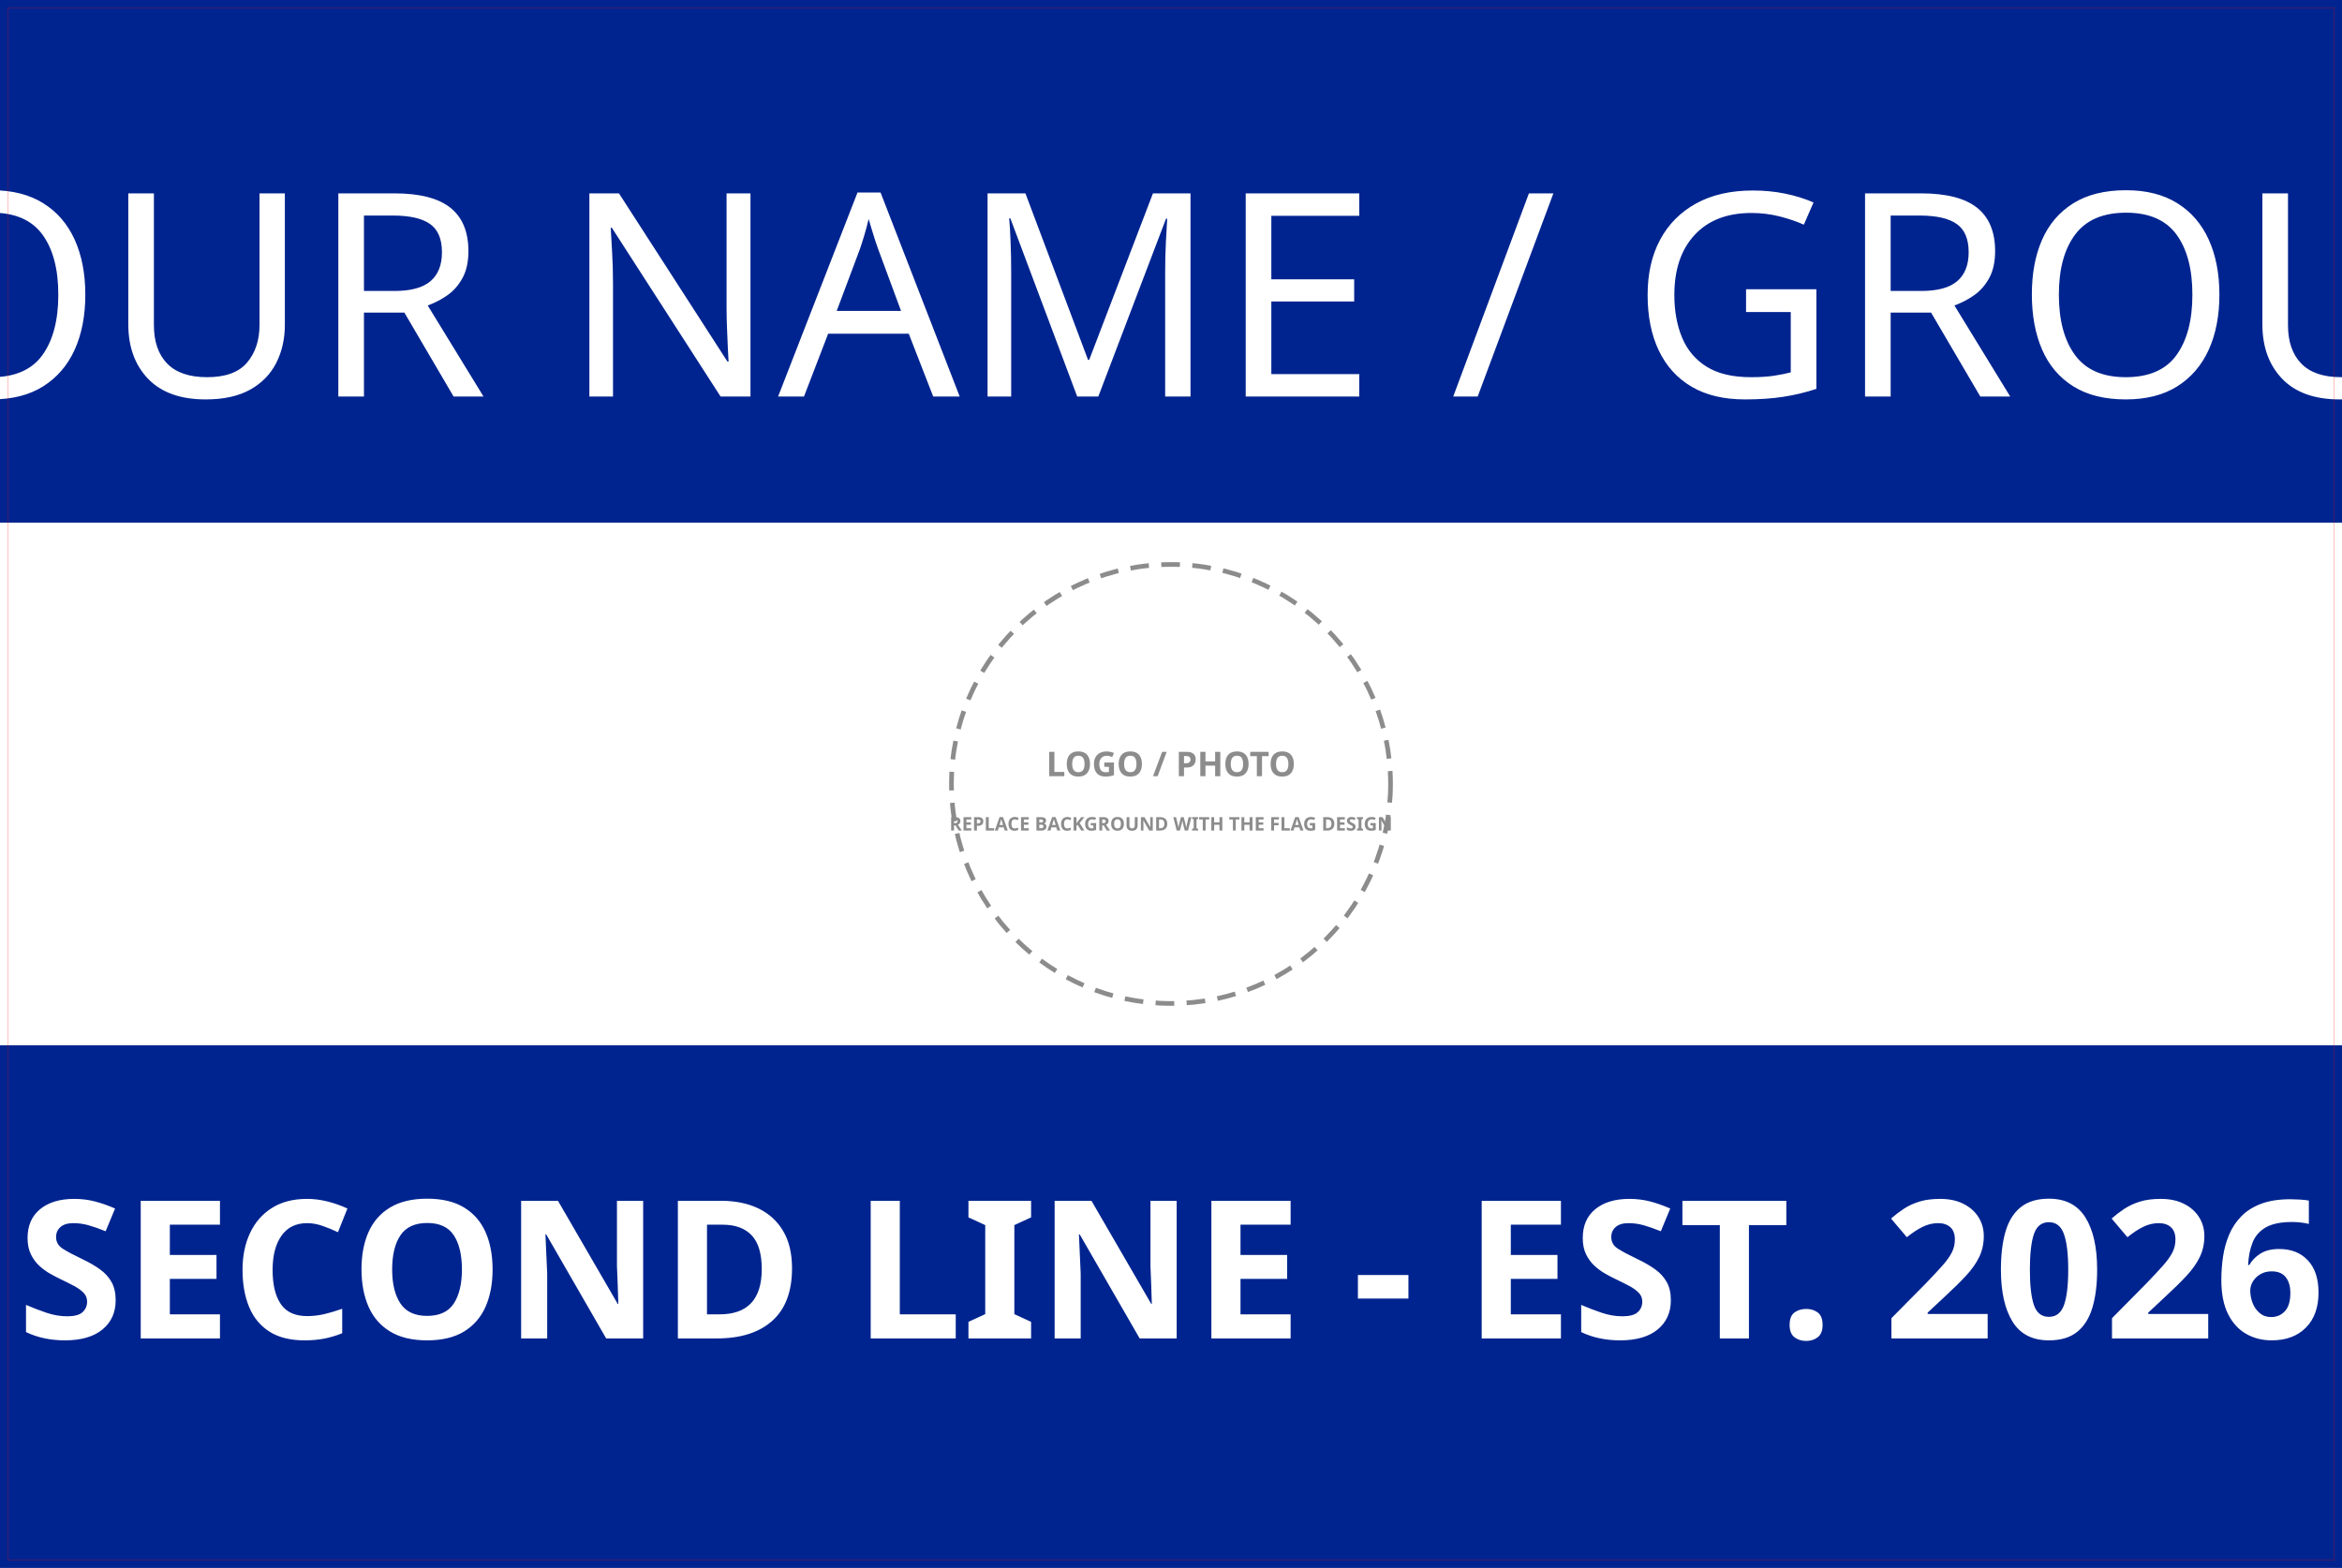
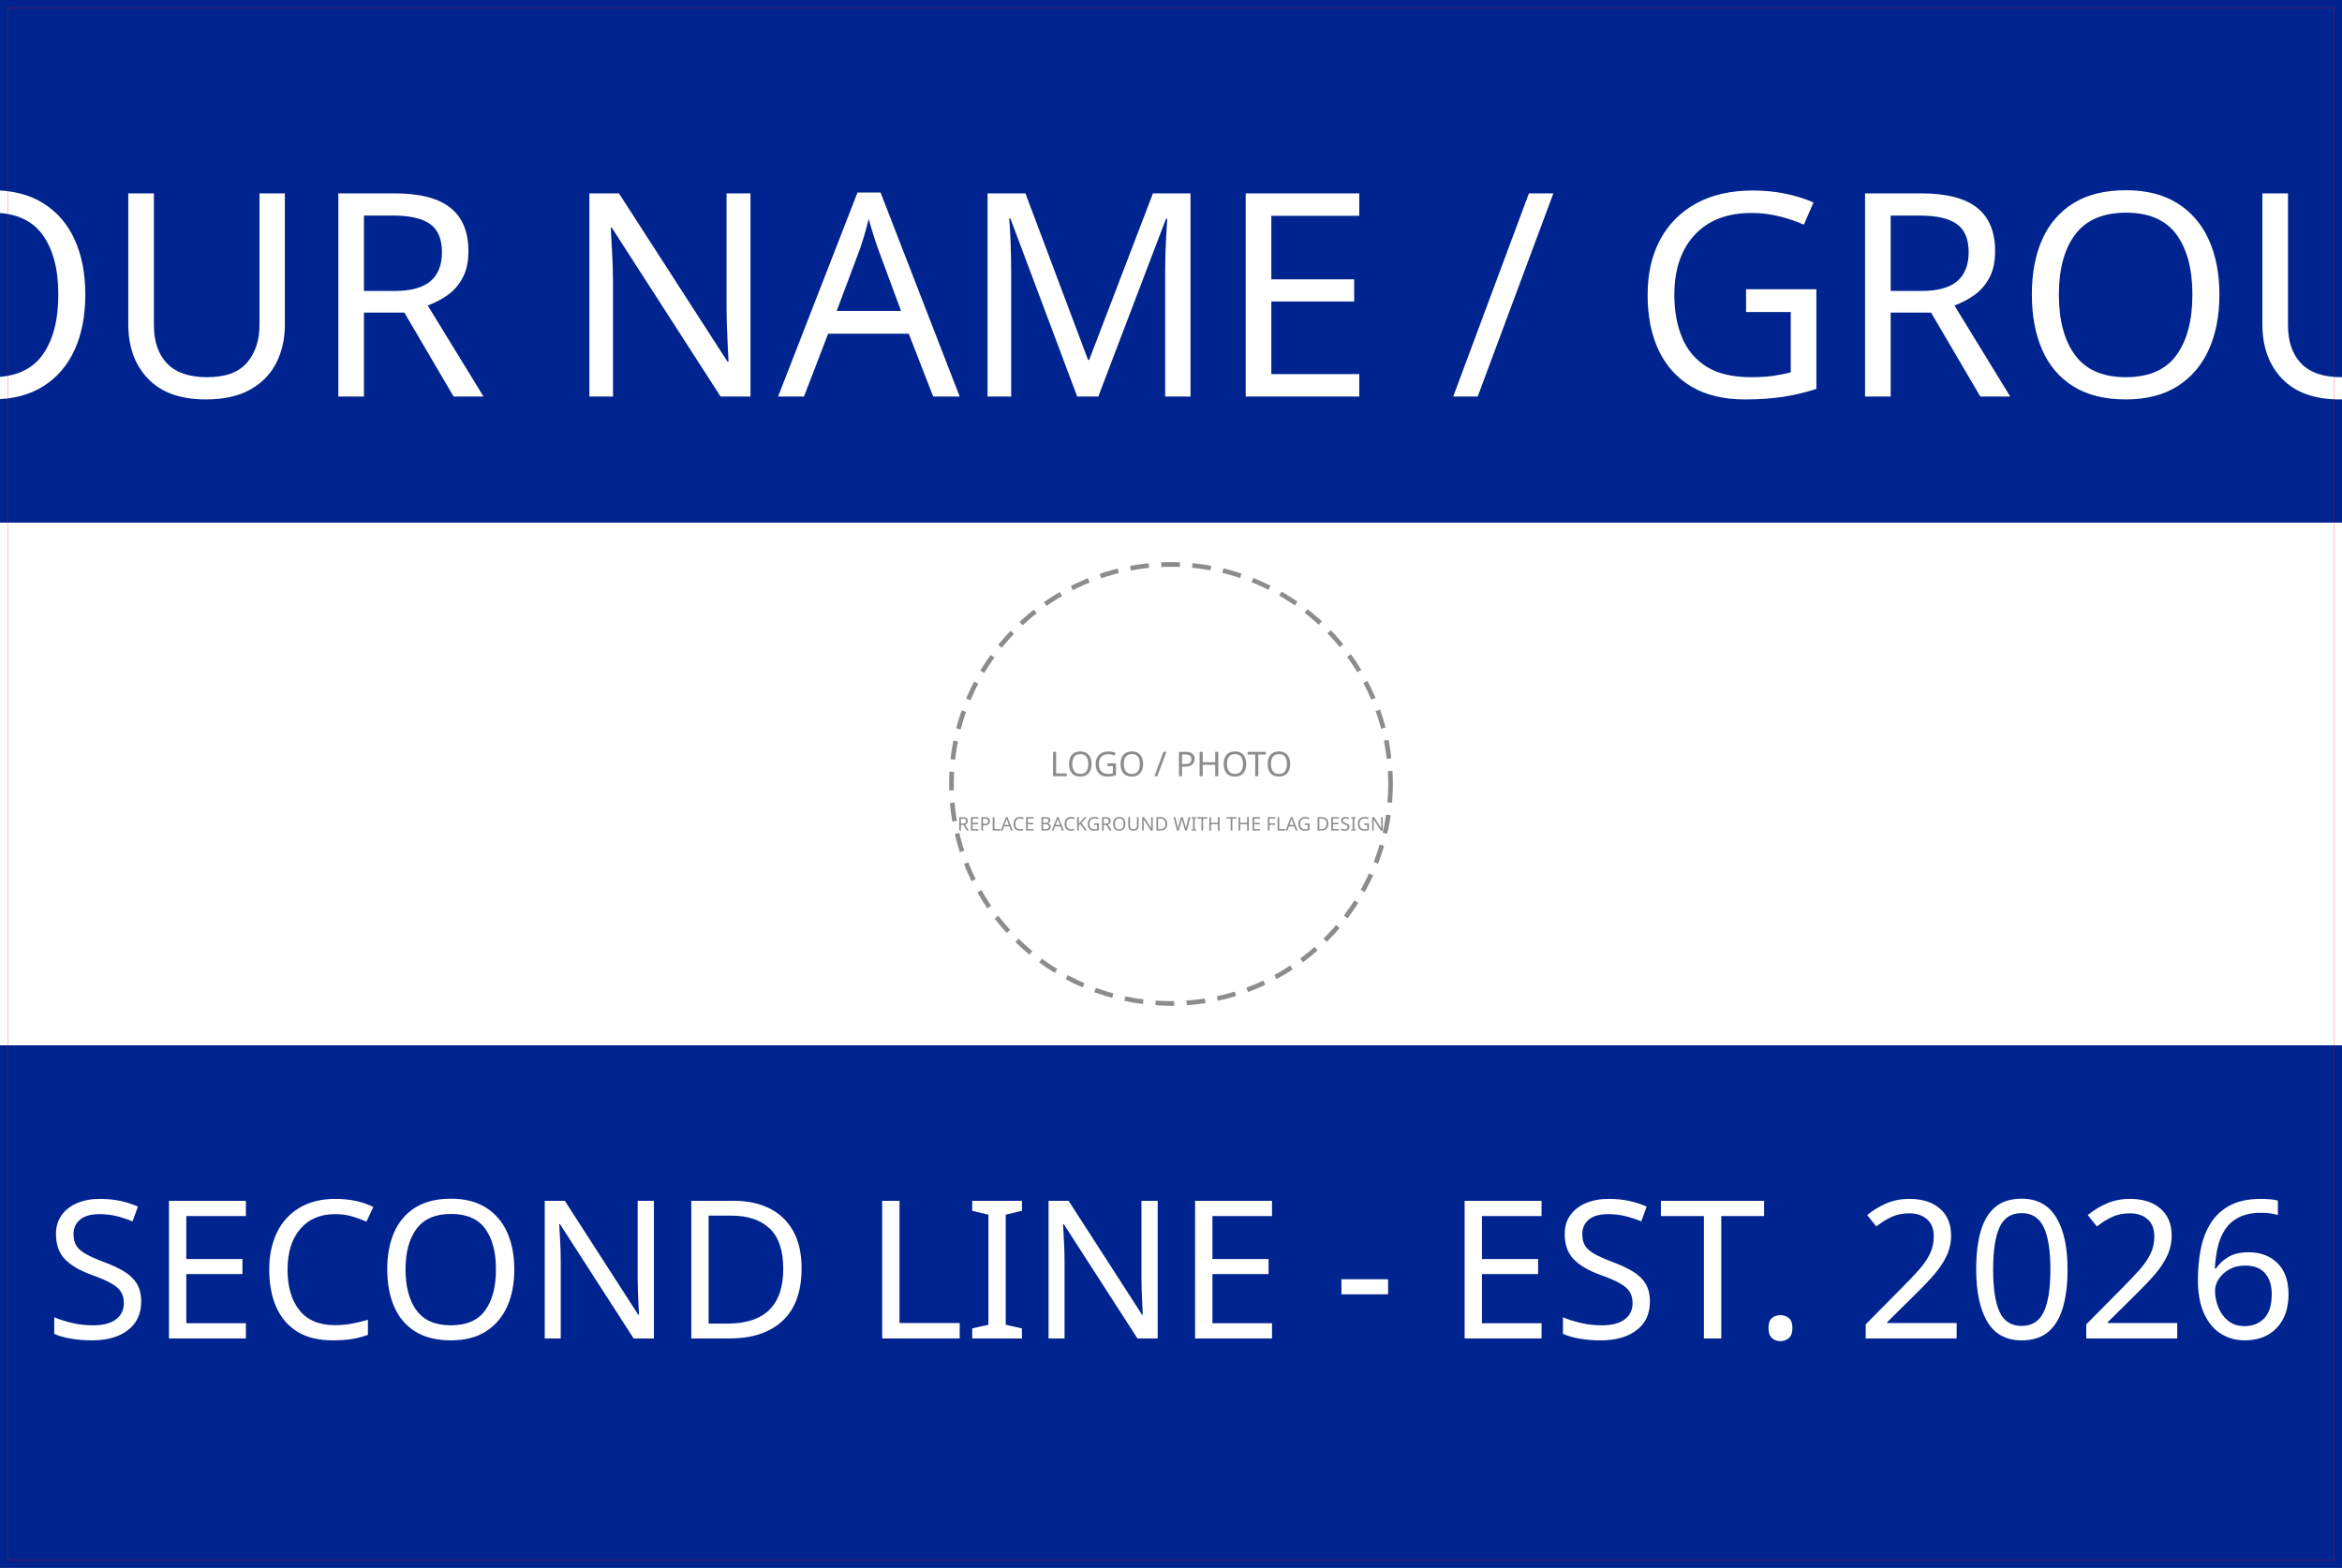
<svg xmlns="http://www.w3.org/2000/svg" width="920mm" height="616mm" viewBox="0 0 920 616">
  <g id="Artwork">
    <rect x="0" y="0" width="920" height="616" fill="#00248f" data-cmyk="100,80,20,30" />
    <rect x="0" y="205.333" width="920" height="205.333" fill="#ffffff" data-cmyk="0,0,0,0" />
    <circle cx="460" cy="308" r="86.24" fill="none" stroke="#8c8c8c" stroke-width="1.83" stroke-dasharray="7.32,4.88" data-cmyk="0,0,0,45" />
-     <text x="460" y="304.95" font-family="'Barlow Condensed', sans-serif" font-weight="600" font-size="13.42" text-anchor="middle" fill="#8c8c8c" data-cmyk="0,0,0,45">LOGO / PHOTO</text>
-     <text x="460" y="326.3" font-family="'Barlow Condensed', sans-serif" font-weight="600" font-size="7.381" text-anchor="middle" fill="#8c8c8c" data-cmyk="0,0,0,45">REPLACE BACKGROUND WITH THE FLAG DESIGN</text>
+     <text x="460" y="304.95" font-family="'Bebas Neue', sans-serif" font-weight="400" font-size="13.42" text-anchor="middle" fill="#8c8c8c" data-cmyk="0,0,0,45">LOGO / PHOTO</text>
+     <text x="460" y="326.3" font-family="'Bebas Neue', sans-serif" font-weight="400" font-size="7.381" text-anchor="middle" fill="#8c8c8c" data-cmyk="0,0,0,45">REPLACE BACKGROUND WITH THE FLAG DESIGN</text>
  </g>
  <g id="Text">
    <text id="Text_on_the_flag" x="460" y="155.799" font-family="'Bebas Neue', sans-serif" font-weight="400" font-size="111.807" text-anchor="middle" fill="#ffffff" data-cmyk="0,0,0,0">YOUR NAME / GROUP</text>
-     <text id="Second_line" x="460" y="525.842" font-family="'Barlow Condensed', sans-serif" font-weight="600" font-size="75.74" text-anchor="middle" fill="#ffffff" data-cmyk="0,0,0,0">SECOND LINE - EST. 2026</text>
+     <text id="Second_line" x="460" y="525.842" font-family="'Bebas Neue', sans-serif" font-weight="400" font-size="75.74" text-anchor="middle" fill="#ffffff" data-cmyk="0,0,0,0">SECOND LINE - EST. 2026</text>
  </g>
  <g id="CUT">
    <rect x="3" y="3" width="914" height="610" fill="none" stroke="#ff0000" stroke-width="0.088" />
  </g>
  <g id="Guides" style="display:none">
    <rect x="0.458" y="0.458" width="919.085" height="615.085" fill="none" stroke="#4dff00" stroke-width="0.915" stroke-dasharray="4.88,3.05" data-cmyk="70,0,100,0" />
    <rect x="3" y="3" width="914" height="610" fill="none" stroke="#00ffff" stroke-width="0.915" data-cmyk="100,0,0,0" />
    <rect x="28" y="28" width="864" height="560" fill="none" stroke="#ff00ff" stroke-width="0.915" stroke-dasharray="4.88,3.05" data-cmyk="0,100,0,0" />
    <circle cx="15.5" cy="15.5" r="6" fill="none" stroke="#ff6600" stroke-width="0.915" data-cmyk="0,60,100,0" />
    <circle cx="15.5" cy="308" r="6" fill="none" stroke="#ff6600" stroke-width="0.915" data-cmyk="0,60,100,0" />
    <circle cx="15.5" cy="600.5" r="6" fill="none" stroke="#ff6600" stroke-width="0.915" data-cmyk="0,60,100,0" />
    <circle cx="460" cy="15.5" r="6" fill="none" stroke="#ff6600" stroke-width="0.915" data-cmyk="0,60,100,0" />
    <circle cx="460" cy="600.5" r="6" fill="none" stroke="#ff6600" stroke-width="0.915" data-cmyk="0,60,100,0" />
    <circle cx="904.5" cy="15.5" r="6" fill="none" stroke="#ff6600" stroke-width="0.915" data-cmyk="0,60,100,0" />
    <circle cx="904.5" cy="308" r="6" fill="none" stroke="#ff6600" stroke-width="0.915" data-cmyk="0,60,100,0" />
    <circle cx="904.5" cy="600.5" r="6" fill="none" stroke="#ff6600" stroke-width="0.915" data-cmyk="0,60,100,0" />
-     <text x="460" y="38.32" font-family="'Barlow Condensed', sans-serif" font-weight="600" font-size="7.32" text-anchor="middle" fill="#4d4d4d" data-cmyk="0,0,0,70">TRIM 914 x 610 MM - BLEED 3 MM - SAFE 25 MM - EYELETS ORANGE</text>
+     <text x="460" y="38.32" font-family="'Bebas Neue', sans-serif" font-weight="400" font-size="7.32" text-anchor="middle" fill="#4d4d4d" data-cmyk="0,0,0,70">TRIM 914 x 610 MM - BLEED 3 MM - SAFE 25 MM - EYELETS ORANGE</text>
  </g>
</svg>
